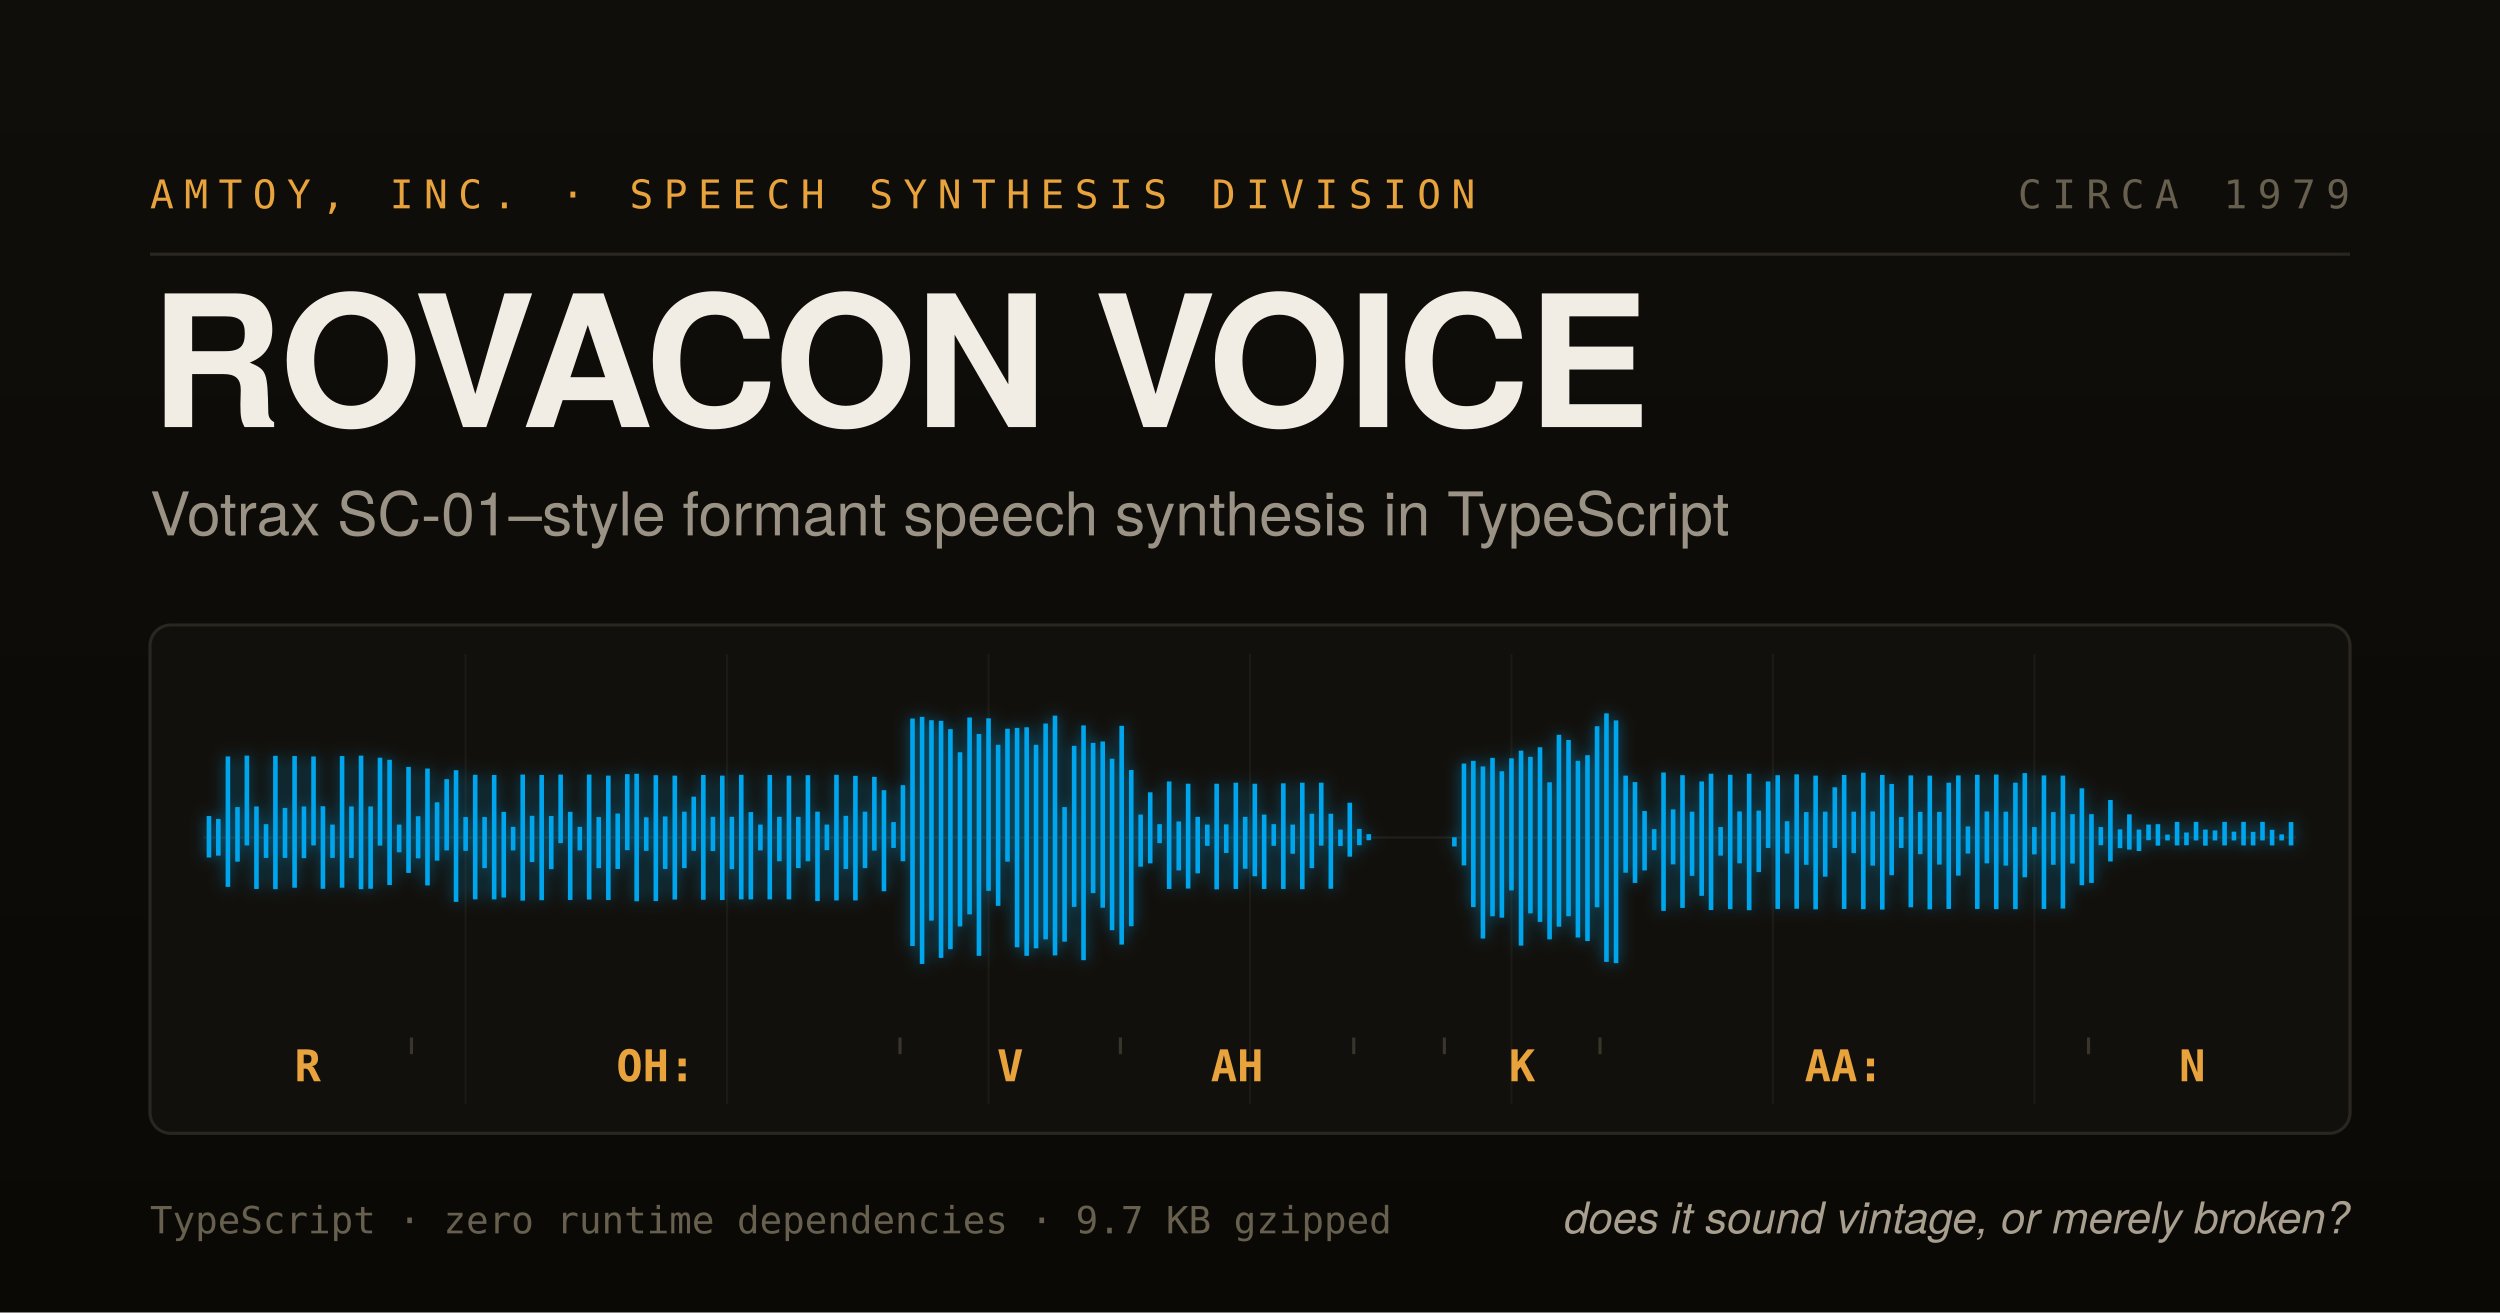
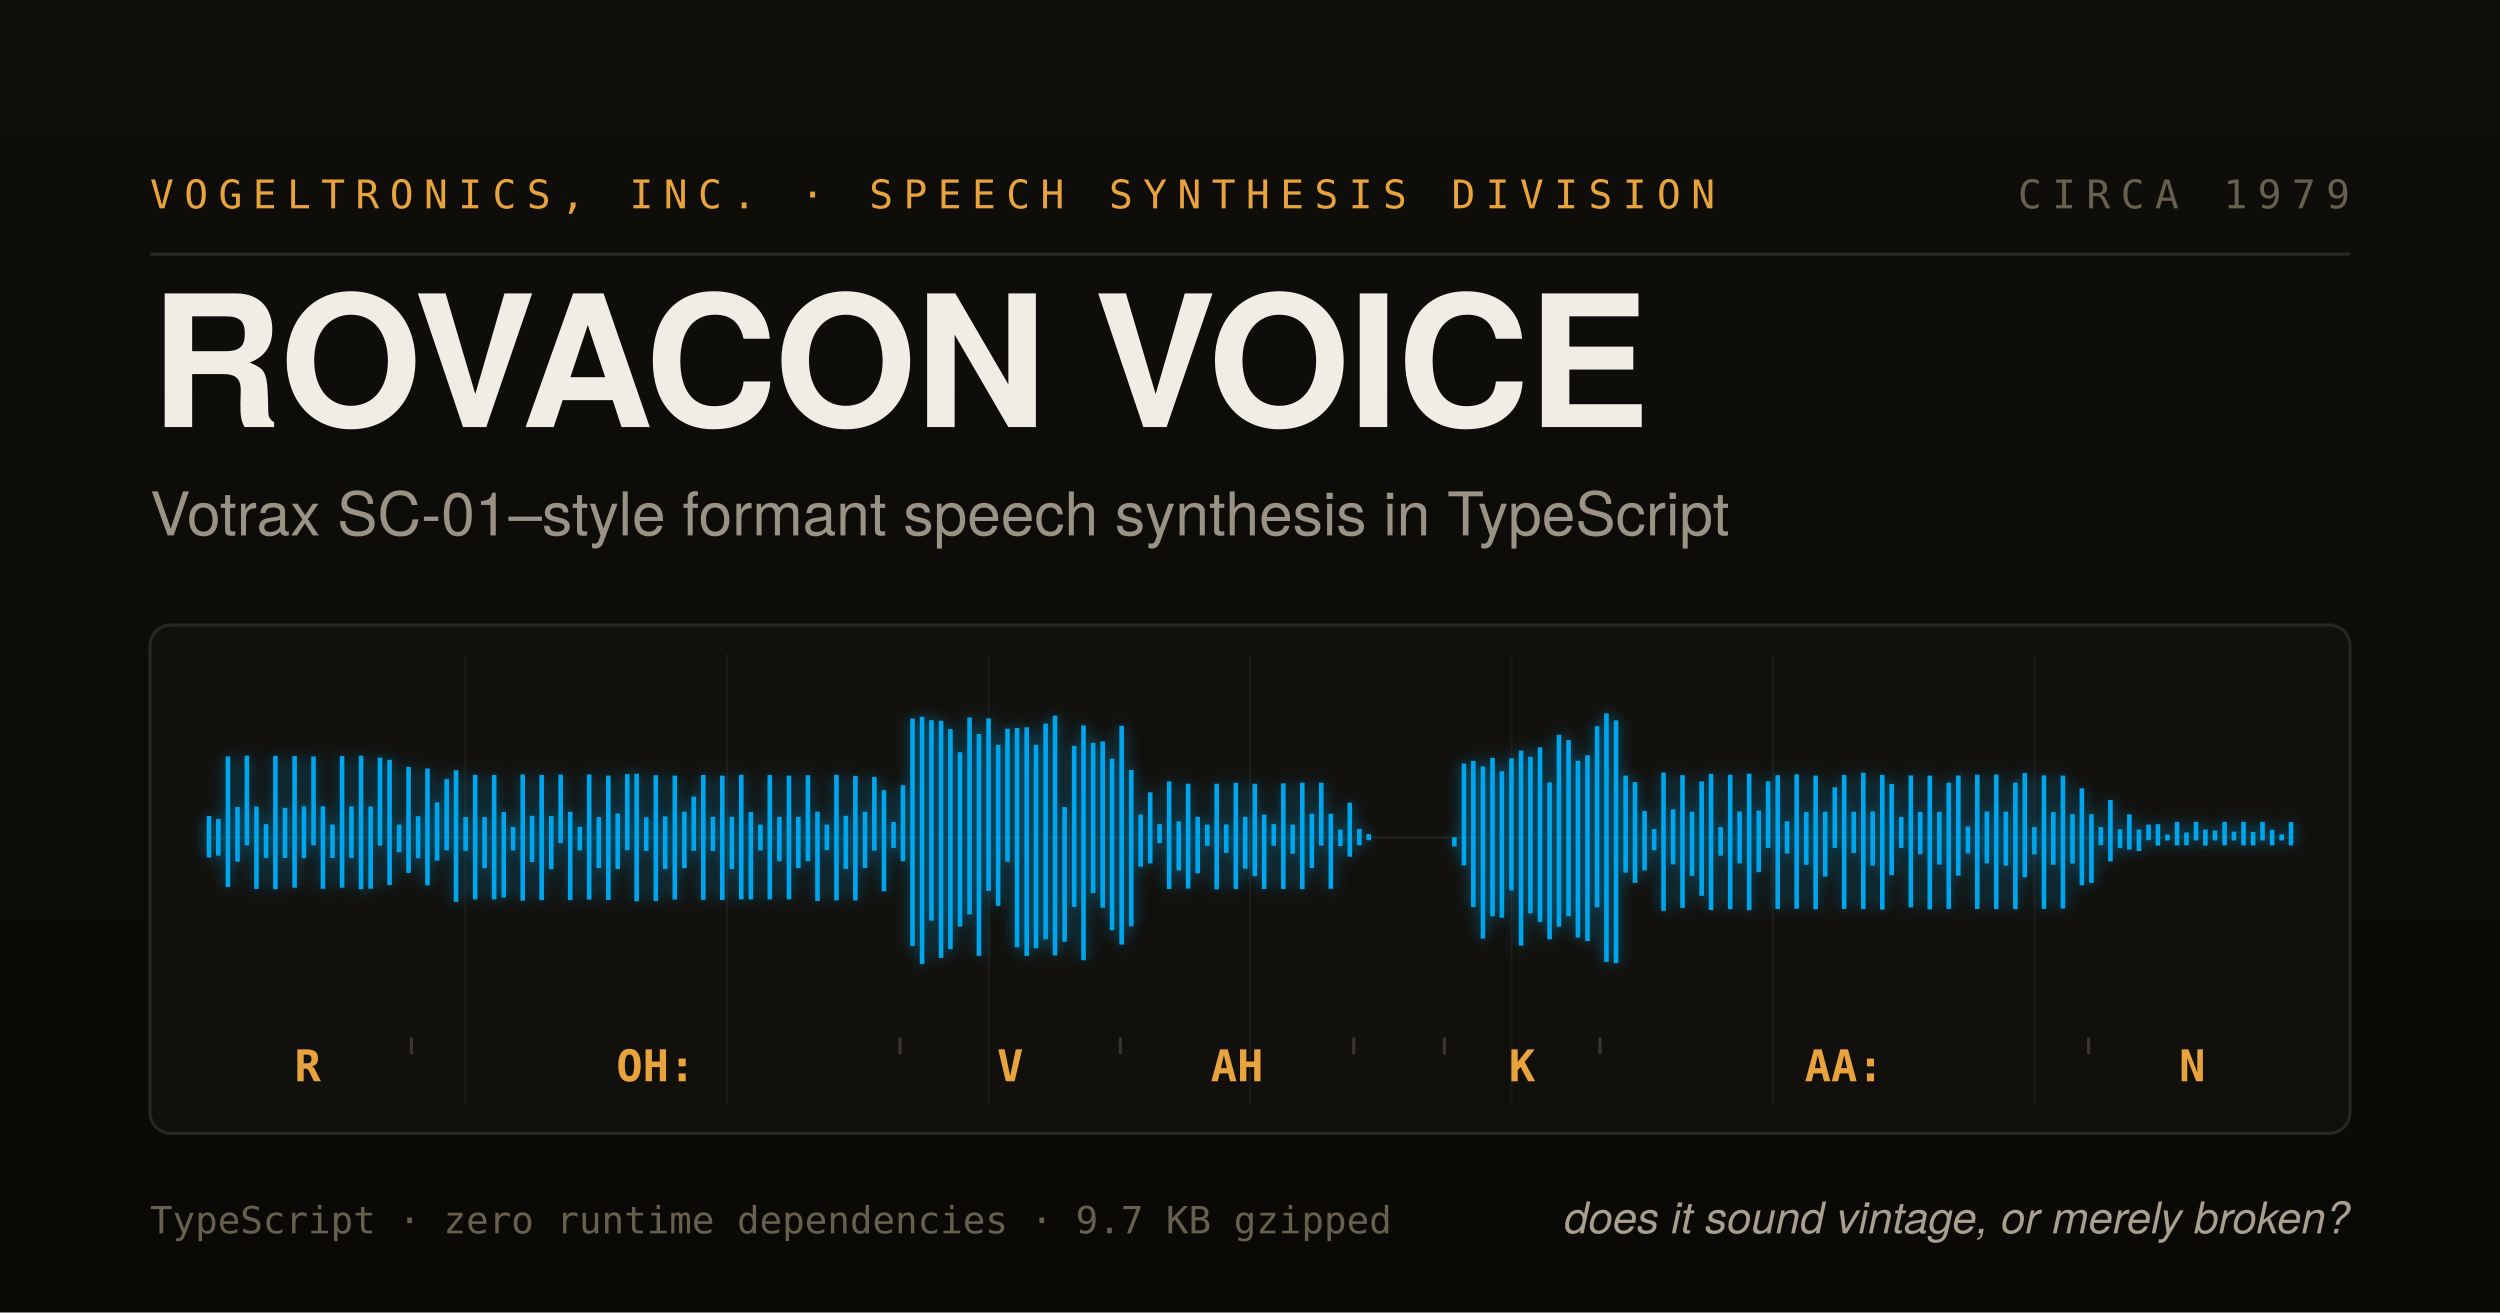
<svg xmlns="http://www.w3.org/2000/svg" width="1200" height="630" viewBox="0 0 1200 630">
  <defs>
    <linearGradient id="bg" x1="0" y1="0" x2="0" y2="1">
      <stop offset="0" stop-color="#100e0a" />
      <stop offset="1" stop-color="#0b0906" />
    </linearGradient>
    <filter id="glow" x="-20%" y="-20%" width="140%" height="140%">
      <feGaussianBlur stdDeviation="3.5" />
    </filter>
  </defs>
  <rect width="1200" height="630" fill="url(#bg)" />
-   <text x="72" y="100" font-family="Menlo, monospace" font-size="19" letter-spacing="5" fill="#e8a33d">AMTOY, INC. · SPEECH SYNTHESIS DIVISION</text>
+   <text x="72" y="100" font-family="Menlo, monospace" font-size="19" letter-spacing="5" fill="#e8a33d">VOGELTRONICS, INC. · SPEECH SYNTHESIS DIVISION</text>
  <text x="1128" y="100" text-anchor="end" font-family="Menlo, monospace" font-size="19" letter-spacing="5" fill="#68604f">CIRCA 1979</text>
  <path d="M72 122 H1128" stroke="#2a2620" stroke-width="1.5" />
  <text x="72" y="205" font-family="'Avenir Next', 'Helvetica Neue', sans-serif" font-size="88" font-weight="900" letter-spacing="-1" fill="#f2ede4">ROVACON VOICE</text>
  <text x="72" y="257" font-family="'Avenir Next', 'Helvetica Neue', sans-serif" font-size="29" font-weight="400" fill="#9a9284">Votrax SC-01–style formant speech synthesis in TypeScript</text>
  <rect x="72" y="300" width="1056" height="244" rx="10" fill="#12100c" stroke="#2a2620" stroke-width="1.5" />
  <path d="M223.5 314L223.5 530M349.0 314L349.0 530M474.5 314L474.5 530M600.0 314L600.0 530M725.5 314L725.5 530M851.0 314L851.0 530M976.5 314L976.5 530" stroke="#1d1a15" stroke-width="1" />
  <path d="M98 402 H1102" stroke="#241f18" stroke-width="1" />
  <path d="M100.3 391.7L100.3 411.6M104.8 393.1L104.8 410.7M109.4 363.1L109.4 425.7M114.0 387.4L114.0 413.6M118.5 362.7L118.5 405.8M123.1 387.1L123.1 426.7M127.7 395.6L127.7 411.8M132.2 362.8L132.2 426.8M136.8 387.8L136.8 411.8M141.4 362.9L141.4 426.1M145.9 387.1L145.9 411.9M150.5 363.1L150.5 405.8M155.0 387.0L155.0 426.6M159.6 395.8L159.6 411.8M164.2 362.9L164.2 426.1M168.7 387.1L168.7 411.8M173.3 362.7L173.3 426.8M177.9 387.1L177.9 426.6M182.4 363.7L182.4 405.9M187.0 364.7L187.0 424.8M191.6 395.8L191.6 409.1M196.1 368.1L196.1 419.0M200.7 391.8L200.7 412.0M205.2 368.9L205.2 425.0M209.8 385.1L209.8 413.1M214.4 374.0L214.4 408.2M218.9 369.7L218.9 432.9M223.5 392.2L223.5 408.4M228.1 371.9L228.1 431.7M232.6 392.2L232.6 416.7M237.2 372.0L237.2 431.7M241.8 389.7L241.8 430.8M246.3 396.9L246.3 408.2M250.9 371.8L250.9 432.3M255.4 391.6L255.4 413.8M260.0 372.0L260.0 432.1M264.6 391.7L264.6 417.2M269.1 371.8L269.1 404.7M273.7 389.7L273.7 432.0M278.3 396.9L278.3 408.2M282.8 371.8L282.8 431.8M287.4 392.2L287.4 416.7M292.0 372.3L292.0 432.0M296.5 390.5L296.5 417.1M301.1 371.6L301.1 408.1M305.6 371.4L305.6 432.6M310.2 392.3L310.2 408.4M314.8 372.1L314.8 432.5M319.3 391.9L319.3 417.1M323.9 372.3L323.9 431.8M328.5 389.6L328.5 416.7M333.0 382.4L333.0 408.4M337.6 372.0L337.6 431.9M342.2 392.1L342.2 408.5M346.7 372.3L346.7 432.0M351.3 392.1L351.3 417.2M355.8 371.9L355.8 431.7M360.4 389.8L360.4 431.7M365.0 395.8L365.0 408.2M369.5 372.0L369.5 431.7M374.1 392.1L374.1 413.4M378.7 372.3L378.7 431.7M383.2 392.1L383.2 416.7M387.8 372.1L387.8 413.4M392.4 389.6L392.4 432.5M396.9 395.8L396.9 408.1M401.5 371.9L401.5 432.2M406.0 391.6L406.0 417.1M410.6 372.4L410.6 432.2M415.2 389.6L415.2 416.7M419.7 372.9L419.7 408.3M424.3 379.3L424.3 427.8M428.9 394.6L428.9 407.0M433.4 376.9L433.4 413.4M438.0 344.9L438.0 454.1M442.6 344.1L442.6 462.7M447.1 345.7L447.1 441.9M451.7 346.0L451.7 459.8M456.2 350.0L456.2 455.6M460.8 361.1L460.8 444.7M465.4 344.4L465.4 438.9M469.9 352.3L469.9 458.8M474.5 344.8L474.5 427.6M479.1 357.5L479.1 434.8M483.6 349.8L483.6 413.6M488.2 349.4L488.2 454.7M492.8 349.1L492.8 458.8M497.3 357.5L497.3 455.2M501.9 347.3L501.9 450.9M506.4 343.5L506.4 458.6M511.0 387.4L511.0 452.0M515.6 358.0L515.6 435.3M520.1 348.2L520.1 460.9M524.7 356.6L524.7 428.7M529.3 355.9L529.3 435.7M533.8 364.2L533.8 446.5M538.4 348.4L538.4 453.4M543.0 369.6L543.0 444.6M547.5 391.0L547.5 416.0M552.1 380.3L552.1 414.4M556.6 395.6L556.6 404.7M561.2 375.1L561.2 426.7M565.8 394.3L565.8 417.8M570.3 376.2L570.3 426.5M574.9 392.1L574.9 419.2M579.5 395.8L579.5 406.0M584.0 376.2L584.0 426.9M588.6 395.7L588.6 409.4M593.2 375.7L593.2 426.7M597.7 392.1L597.7 417.0M602.3 376.2L602.3 420.6M606.8 391.0L606.8 426.7M611.4 395.6L611.4 406.0M616.0 376.0L616.0 426.7M620.5 395.8L620.5 409.8M625.1 375.7L625.1 426.8M629.7 390.6L629.7 416.7M634.2 375.7L634.2 405.9M638.8 390.6L638.8 426.6M643.4 398.2L643.4 406.1M647.9 385.3L647.9 411.2M652.5 397.9L652.5 405.7M657.0 400.4L657.0 403.3M661.6 402.0L661.6 402.0M666.2 402.0L666.2 402.0M670.7 402.0L670.7 402.0M675.3 402.0L675.3 402.0M679.9 402.0L679.9 402.0M684.4 402.0L684.4 402.0M689.0 402.0L689.0 402.0M693.6 402.0L693.6 402.0M698.1 401.9L698.1 406.3M702.7 366.5L702.7 415.4M707.2 365.2L707.2 435.4M711.8 367.9L711.8 450.5M716.4 363.8L716.4 439.8M720.9 370.2L720.9 440.5M725.5 364.0L725.5 427.4M730.1 360.3L730.1 453.9M734.6 363.3L734.6 438.4M739.2 358.7L739.2 442.5M743.8 375.5L743.8 450.9M748.3 352.7L748.3 444.8M752.9 355.2L752.9 439.8M757.4 365.2L757.4 450.0M762.0 362.5L762.0 451.7M766.6 348.6L766.6 435.5M771.1 342.4L771.1 461.7M775.7 345.8L775.7 462.3M780.3 372.3L780.3 418.9M784.8 375.4L784.8 423.8M789.4 389.3L789.4 417.8M794.0 398.0L794.0 408.1M798.5 370.8L798.5 437.2M803.1 388.5L803.1 414.9M807.6 372.1L807.6 435.8M812.2 389.6L812.2 420.4M816.8 375.1L816.8 430.0M821.3 371.4L821.3 436.8M825.9 397.0L825.9 410.7M830.5 371.9L830.5 436.4M835.0 389.5L835.0 414.4M839.6 371.4L839.6 436.9M844.2 389.1L844.2 418.6M848.7 375.1L848.7 407.0M853.3 372.1L853.3 436.3M857.8 394.2L857.8 409.7M862.4 371.7L862.4 436.2M867.0 389.8L867.0 415.1M871.5 372.3L871.5 436.5M876.1 389.6L876.1 420.8M880.7 377.9L880.7 407.0M885.2 372.0L885.2 436.3M889.8 389.6L889.8 409.5M894.4 370.9L894.4 436.4M898.9 389.5L898.9 415.5M903.5 372.0L903.5 436.6M908.0 376.3L908.0 420.1M912.6 392.2L912.6 407.0M917.2 372.2L917.2 435.5M921.7 389.7L921.7 410.0M926.3 372.3L926.3 436.5M930.9 389.7L930.9 415.0M935.4 375.7L935.4 436.3M940.0 372.2L940.0 420.3M944.6 396.7L944.6 409.7M949.1 371.9L949.1 436.3M953.7 389.5L953.7 414.4M958.2 371.8L958.2 436.4M962.8 389.6L962.8 415.5M967.4 375.7L967.4 436.4M971.9 371.1L971.9 421.1M976.5 397.0L976.5 410.1M981.1 372.2L981.1 436.3M985.6 389.8L985.6 415.1M990.2 372.3L990.2 436.1M994.8 390.8L994.8 414.5M999.3 378.4L999.3 424.9M1003.9 390.8L1003.9 423.8M1008.4 397.0L1008.4 405.7M1013.0 384.0L1013.0 413.5M1017.6 398.1L1017.6 407.1M1022.1 390.9L1022.1 407.8M1026.7 398.2L1026.7 408.5M1031.3 395.8L1031.3 403.3M1035.8 395.6L1035.8 405.9M1040.4 400.6L1040.4 403.4M1045.0 394.5L1045.0 405.8M1049.5 399.6L1049.5 405.7M1054.1 394.5L1054.1 403.4M1058.6 398.2L1058.6 405.9M1063.2 398.6L1063.2 403.4M1067.8 394.5L1067.8 405.8M1072.3 399.2L1072.3 403.4M1076.9 394.5L1076.9 405.8M1081.5 399.3L1081.5 405.8M1086.0 394.5L1086.0 403.4M1090.6 398.3L1090.6 405.8M1095.2 400.5L1095.2 403.4M1099.7 394.6L1099.7 405.8" stroke="#00a6ed" stroke-width="2.6" opacity="0.55" filter="url(#glow)" />
  <path d="M100.3 391.7L100.3 411.6M104.8 393.1L104.8 410.7M109.4 363.1L109.4 425.7M114.0 387.4L114.0 413.6M118.5 362.7L118.5 405.8M123.1 387.1L123.1 426.7M127.7 395.6L127.7 411.8M132.2 362.8L132.2 426.8M136.8 387.8L136.8 411.8M141.4 362.9L141.4 426.1M145.9 387.1L145.9 411.9M150.5 363.1L150.5 405.8M155.0 387.0L155.0 426.6M159.6 395.8L159.6 411.8M164.2 362.9L164.2 426.1M168.7 387.1L168.7 411.8M173.3 362.7L173.3 426.8M177.9 387.1L177.9 426.6M182.4 363.7L182.4 405.9M187.0 364.7L187.0 424.8M191.6 395.8L191.6 409.1M196.1 368.1L196.1 419.0M200.7 391.8L200.7 412.0M205.2 368.9L205.2 425.0M209.8 385.1L209.8 413.1M214.4 374.0L214.4 408.2M218.9 369.7L218.9 432.9M223.5 392.2L223.5 408.4M228.1 371.9L228.1 431.7M232.6 392.2L232.6 416.7M237.2 372.0L237.2 431.7M241.8 389.7L241.8 430.8M246.3 396.9L246.3 408.2M250.9 371.8L250.9 432.3M255.4 391.6L255.4 413.8M260.0 372.0L260.0 432.1M264.6 391.7L264.6 417.2M269.1 371.8L269.1 404.7M273.7 389.7L273.7 432.0M278.3 396.9L278.3 408.2M282.8 371.8L282.8 431.8M287.4 392.2L287.4 416.7M292.0 372.3L292.0 432.0M296.5 390.5L296.5 417.1M301.1 371.6L301.1 408.1M305.6 371.4L305.6 432.6M310.2 392.3L310.2 408.4M314.8 372.1L314.8 432.5M319.3 391.9L319.3 417.1M323.9 372.3L323.9 431.8M328.5 389.6L328.5 416.7M333.0 382.4L333.0 408.4M337.6 372.0L337.6 431.9M342.2 392.1L342.2 408.5M346.7 372.3L346.7 432.0M351.3 392.1L351.3 417.2M355.8 371.9L355.8 431.7M360.4 389.8L360.4 431.7M365.0 395.8L365.0 408.2M369.5 372.0L369.5 431.7M374.1 392.1L374.1 413.4M378.7 372.3L378.7 431.7M383.2 392.1L383.2 416.7M387.8 372.1L387.8 413.4M392.4 389.6L392.4 432.5M396.9 395.8L396.9 408.1M401.5 371.9L401.5 432.2M406.0 391.6L406.0 417.1M410.6 372.4L410.6 432.2M415.2 389.6L415.2 416.7M419.7 372.9L419.7 408.3M424.3 379.3L424.3 427.8M428.9 394.6L428.9 407.0M433.4 376.9L433.4 413.4M438.0 344.9L438.0 454.1M442.6 344.1L442.6 462.7M447.1 345.7L447.1 441.9M451.7 346.0L451.7 459.8M456.2 350.0L456.2 455.6M460.8 361.1L460.8 444.7M465.4 344.4L465.4 438.9M469.9 352.3L469.9 458.8M474.5 344.8L474.5 427.6M479.1 357.5L479.1 434.8M483.6 349.8L483.6 413.6M488.2 349.4L488.2 454.7M492.8 349.1L492.8 458.8M497.3 357.5L497.3 455.2M501.9 347.3L501.9 450.9M506.4 343.5L506.4 458.6M511.0 387.4L511.0 452.0M515.6 358.0L515.6 435.3M520.1 348.2L520.1 460.9M524.7 356.6L524.7 428.7M529.3 355.9L529.3 435.7M533.8 364.2L533.8 446.5M538.4 348.4L538.4 453.4M543.0 369.6L543.0 444.6M547.5 391.0L547.5 416.0M552.1 380.3L552.1 414.4M556.6 395.6L556.6 404.7M561.2 375.1L561.2 426.7M565.8 394.3L565.8 417.8M570.3 376.2L570.3 426.5M574.9 392.1L574.9 419.2M579.5 395.8L579.5 406.0M584.0 376.2L584.0 426.9M588.6 395.7L588.6 409.4M593.2 375.7L593.2 426.7M597.7 392.1L597.7 417.0M602.3 376.2L602.3 420.6M606.8 391.0L606.8 426.7M611.4 395.6L611.4 406.0M616.0 376.0L616.0 426.7M620.5 395.8L620.5 409.8M625.1 375.7L625.1 426.8M629.7 390.6L629.7 416.7M634.2 375.7L634.2 405.9M638.8 390.6L638.8 426.6M643.4 398.2L643.4 406.1M647.9 385.3L647.9 411.2M652.5 397.9L652.5 405.7M657.0 400.4L657.0 403.3M661.6 402.0L661.6 402.0M666.2 402.0L666.2 402.0M670.7 402.0L670.7 402.0M675.3 402.0L675.3 402.0M679.9 402.0L679.9 402.0M684.4 402.0L684.4 402.0M689.0 402.0L689.0 402.0M693.6 402.0L693.6 402.0M698.1 401.9L698.1 406.3M702.7 366.5L702.7 415.4M707.2 365.2L707.2 435.4M711.8 367.9L711.8 450.5M716.4 363.8L716.4 439.8M720.9 370.2L720.9 440.5M725.5 364.0L725.5 427.4M730.1 360.3L730.1 453.9M734.6 363.3L734.6 438.4M739.2 358.7L739.2 442.5M743.8 375.5L743.8 450.9M748.3 352.7L748.3 444.8M752.9 355.2L752.9 439.8M757.4 365.2L757.4 450.0M762.0 362.5L762.0 451.7M766.6 348.6L766.6 435.5M771.1 342.4L771.1 461.7M775.7 345.8L775.7 462.3M780.3 372.3L780.3 418.9M784.8 375.4L784.8 423.8M789.4 389.3L789.4 417.8M794.0 398.0L794.0 408.1M798.5 370.8L798.5 437.2M803.1 388.5L803.1 414.9M807.6 372.1L807.6 435.8M812.2 389.6L812.2 420.4M816.8 375.1L816.8 430.0M821.3 371.4L821.3 436.8M825.9 397.0L825.9 410.7M830.5 371.9L830.5 436.4M835.0 389.5L835.0 414.4M839.6 371.4L839.6 436.9M844.2 389.1L844.2 418.6M848.7 375.1L848.7 407.0M853.3 372.1L853.3 436.3M857.8 394.2L857.8 409.7M862.4 371.7L862.4 436.2M867.0 389.8L867.0 415.1M871.5 372.3L871.5 436.5M876.1 389.6L876.1 420.8M880.7 377.9L880.7 407.0M885.2 372.0L885.2 436.3M889.8 389.6L889.8 409.5M894.4 370.9L894.4 436.4M898.9 389.5L898.9 415.5M903.5 372.0L903.5 436.6M908.0 376.3L908.0 420.1M912.6 392.2L912.6 407.0M917.2 372.2L917.2 435.5M921.7 389.7L921.7 410.0M926.3 372.3L926.3 436.5M930.9 389.7L930.9 415.0M935.4 375.7L935.4 436.3M940.0 372.2L940.0 420.3M944.6 396.7L944.6 409.7M949.1 371.9L949.1 436.3M953.7 389.5L953.7 414.4M958.2 371.8L958.2 436.4M962.8 389.6L962.8 415.5M967.4 375.7L967.4 436.4M971.9 371.1L971.9 421.1M976.5 397.0L976.5 410.1M981.1 372.2L981.1 436.3M985.6 389.8L985.6 415.1M990.2 372.3L990.2 436.1M994.8 390.8L994.8 414.5M999.3 378.4L999.3 424.9M1003.9 390.8L1003.9 423.8M1008.4 397.0L1008.4 405.7M1013.0 384.0L1013.0 413.5M1017.6 398.1L1017.6 407.1M1022.1 390.9L1022.1 407.8M1026.7 398.2L1026.7 408.5M1031.3 395.8L1031.3 403.3M1035.8 395.6L1035.8 405.9M1040.4 400.6L1040.4 403.4M1045.0 394.5L1045.0 405.8M1049.5 399.6L1049.5 405.7M1054.1 394.5L1054.1 403.4M1058.6 398.2L1058.6 405.9M1063.2 398.6L1063.2 403.4M1067.8 394.5L1067.8 405.8M1072.3 399.2L1072.3 403.4M1076.9 394.5L1076.9 405.8M1081.5 399.3L1081.5 405.8M1086.0 394.5L1086.0 403.4M1090.6 398.3L1090.6 405.8M1095.2 400.5L1095.2 403.4M1099.7 394.6L1099.7 405.8" stroke="#00a6ed" stroke-width="2.2" />
  <path d="M197.5 498L197.5 506M432.0 498L432.0 506M537.8 498L537.8 506M649.8 498L649.8 506M693.3 498L693.3 506M768.0 498L768.0 506M1002.5 498L1002.5 506" stroke="#3a352b" stroke-width="1.5" />
  <text x="147.7" y="519" text-anchor="middle" font-family="Menlo, monospace" font-size="21" font-weight="bold" fill="#e8a33d">R</text>
  <text x="314.8" y="519" text-anchor="middle" font-family="Menlo, monospace" font-size="21" font-weight="bold" fill="#e8a33d">OH:</text>
  <text x="484.9" y="519" text-anchor="middle" font-family="Menlo, monospace" font-size="21" font-weight="bold" fill="#e8a33d">V</text>
  <text x="593.8" y="519" text-anchor="middle" font-family="Menlo, monospace" font-size="21" font-weight="bold" fill="#e8a33d">AH</text>
  <text x="730.6" y="519" text-anchor="middle" font-family="Menlo, monospace" font-size="21" font-weight="bold" fill="#e8a33d">K</text>
  <text x="885.2" y="519" text-anchor="middle" font-family="Menlo, monospace" font-size="21" font-weight="bold" fill="#e8a33d">AA:</text>
  <text x="1052.3" y="519" text-anchor="middle" font-family="Menlo, monospace" font-size="21" font-weight="bold" fill="#e8a33d">N</text>
  <text x="72" y="592" font-family="Menlo, monospace" font-size="18" fill="#68604f">TypeScript · zero runtime dependencies · 9.7 KB gzipped</text>
  <text x="1128" y="592" text-anchor="end" font-family="'Avenir Next', 'Helvetica Neue', sans-serif" font-size="21" font-style="italic" fill="#a89f8f">does it sound vintage, or merely broken?</text>
</svg>
